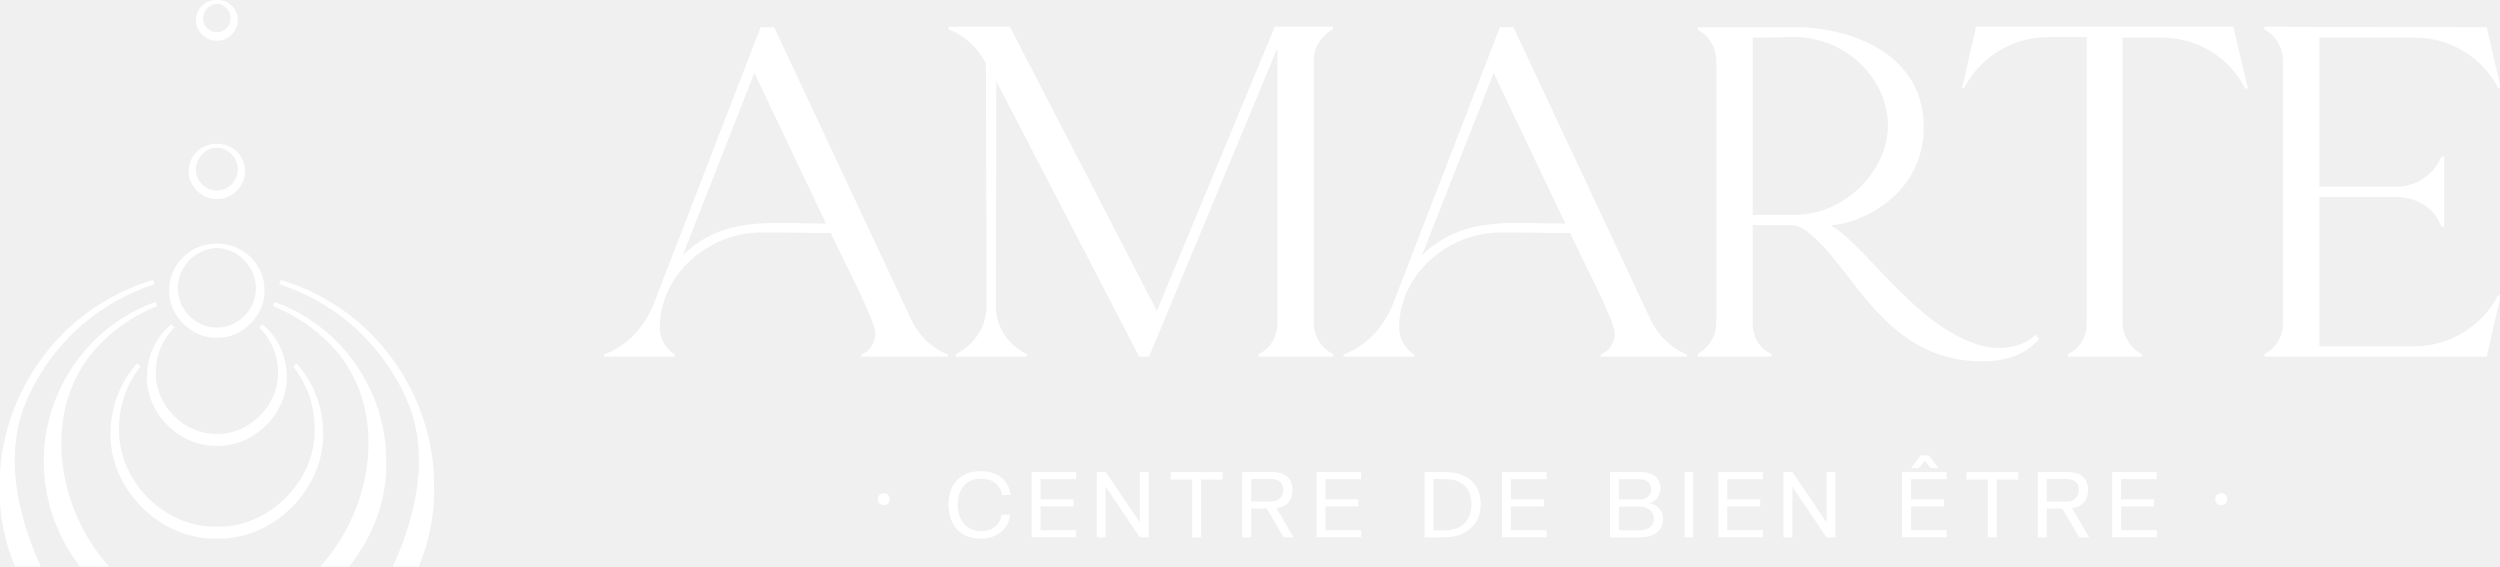
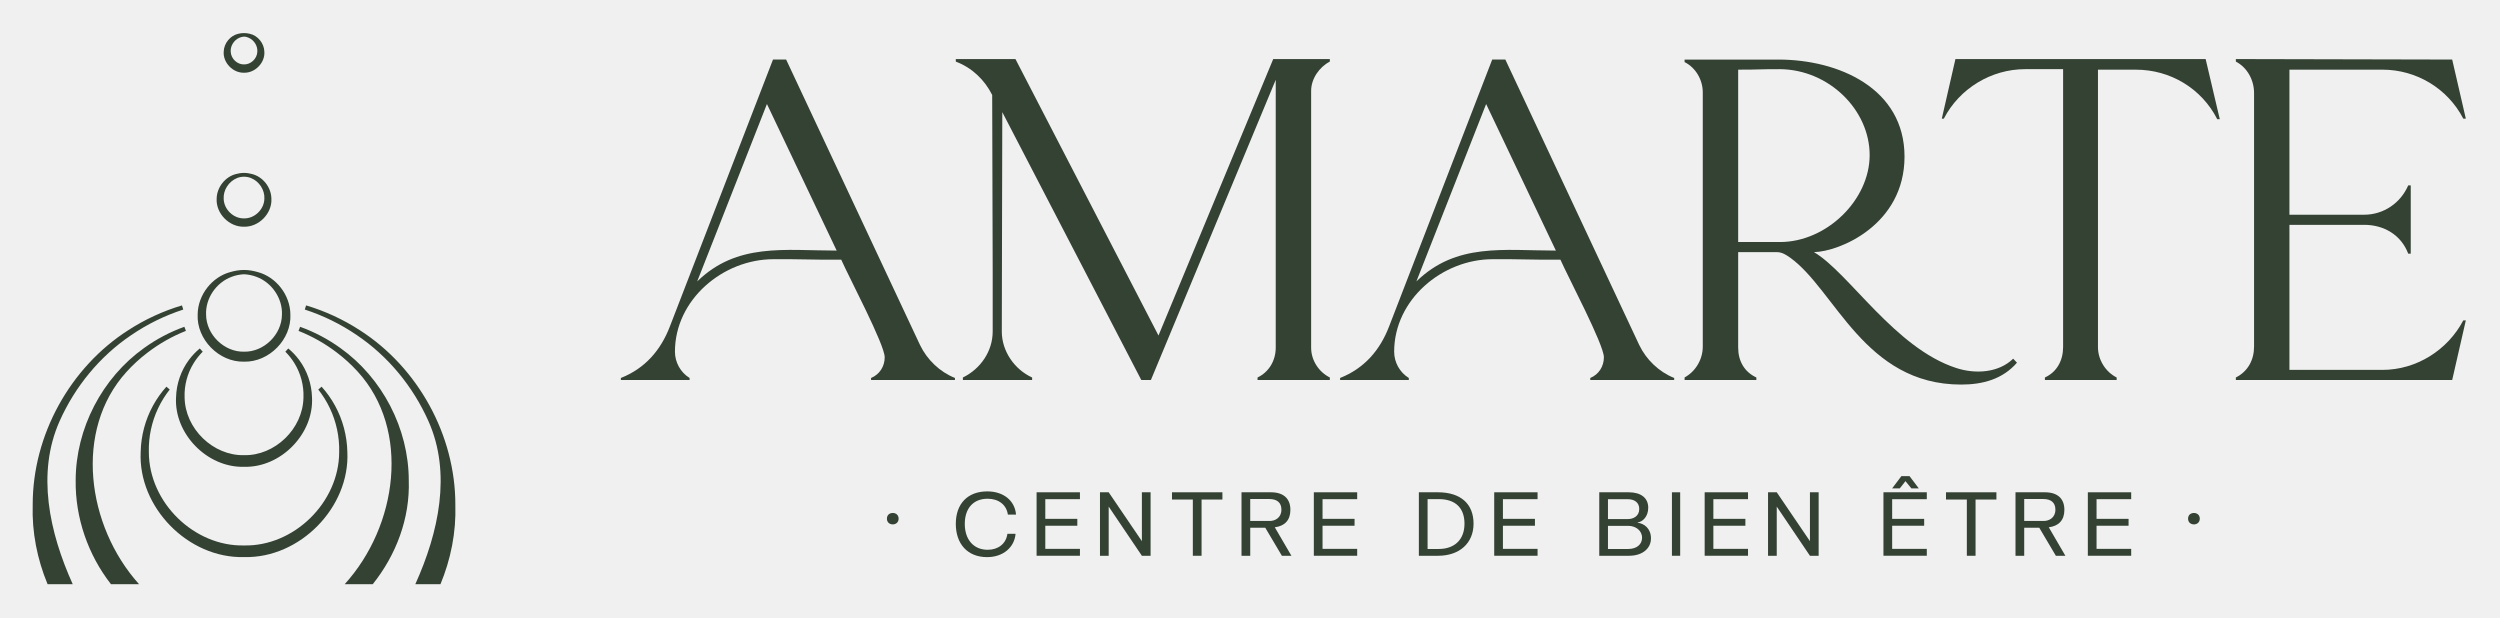
- <svg xmlns="http://www.w3.org/2000/svg" viewBox="0 0 1324 300" role="img">
+ <svg xmlns="http://www.w3.org/2000/svg" viewBox="-18 -18 1361 336" role="img">
  <defs>
    <style>
      .cls-1 {
-         fill: #fff;
+         fill: #344234;
      }
    </style>
  </defs>
  <g transform="scale(0.6135) translate(-315 0)">
    <path class="cls-1" d="M448.27,245.36c-16.34,5.31-31.88,12.95-46.02,22.58-28.05,18.86-50.08,45.84-63.71,76.45-20.55,46.14-9.12,98.62,11.65,144.66h-22.31c-9.17-22.12-13.98-46.01-13.2-70.43-.13-61.8,33.19-121.97,84.75-154.92,14.76-9.58,30.88-17.03,47.7-22.03.38,1.23.77,2.47,1.15,3.7ZM450.62,264.28c-12.22,4.83-23.73,11.37-34.11,19.33-6.76,5.13-13.01,10.88-18.68,17.14-46.75,51.59-35.33,136.53,11.22,188.3h-24.92c-20.4-26.08-31.78-59.12-31.32-92.13.05-46.07,23.57-91.01,60.66-117.41,10.99-7.93,23.08-14.31,35.79-18.87.46,1.21.91,2.42,1.37,3.63ZM551.95,260.65c12.71,4.56,24.8,10.93,35.79,18.87,37.08,26.4,60.6,71.34,60.65,117.41,1.15,33.7-11.22,66.16-31.96,92.13h-24.91c46.95-51.67,58.65-136.91,11.65-188.53-5.61-6.17-11.79-11.84-18.47-16.91-10.38-7.96-21.89-14.5-34.12-19.33.46-1.21.91-2.42,1.37-3.63ZM557.28,241.66c16.82,5,32.93,12.45,47.69,22.03,51.55,32.95,84.87,93.13,84.75,154.92.78,24.42-4.03,48.31-13.2,70.43h-22.31c20.77-46.04,32.2-98.52,11.65-144.66-13.64-30.61-35.66-57.59-63.71-76.45-14.14-9.64-29.68-17.28-46.02-22.58.39-1.23.77-2.47,1.15-3.7ZM571.06,313.8c4.55,5.07,8.54,10.68,11.84,16.7,6.89,12.52,10.7,26.82,10.99,41.26,2.35,48.86-41.92,94.51-91.7,93.24-49.77,1.26-94.05-44.38-91.7-93.24.29-14.44,4.1-28.74,10.99-41.26,3.3-6.02,7.29-11.63,11.84-16.7.99.83,1.98,1.66,2.96,2.5-4.04,5.12-7.49,10.68-10.26,16.53-5.8,12.18-8.61,25.62-8.28,38.94.07,44.96,40.4,83.93,84.45,82.9,44.05,1.02,84.37-37.94,84.45-82.9.33-13.32-2.49-26.76-8.29-38.94-2.78-5.85-6.23-11.4-10.26-16.53.99-.84,1.98-1.67,2.96-2.5ZM541.46,279.87c3.62,2.99,6.89,6.44,9.7,10.25,6.98,9.41,11.05,21.13,11.36,33.08,1.82,32.15-27.36,62.55-60.32,61.7-32.96.84-62.14-29.55-60.32-61.7.32-11.95,4.38-23.67,11.36-33.08,2.82-3.81,6.09-7.26,9.71-10.25.87.96,1.74,1.91,2.6,2.87-3.1,3.1-5.81,6.55-8.08,10.24-5.62,9.12-8.38,19.76-8,30.22.36,28.07,25.48,51.98,52.74,51.36,27.26.62,52.38-23.29,52.74-51.36.37-10.46-2.39-21.09-8-30.22-2.26-3.69-4.98-7.14-8.08-10.24.87-.96,1.73-1.91,2.6-2.87ZM502.2,210.21c4.35,0,8.24.77,12.24,1.89,16.15,4.3,28.79,20.26,28.9,37.66,1.05,21.92-18.81,42.39-41.14,41.83-22.33.56-42.19-19.91-41.14-41.83.12-17.41,12.76-33.36,28.91-37.66,3.99-1.13,7.88-1.89,12.24-1.89ZM502.2,214.02c-3.75.18-7.43.94-10.89,2.24-13.97,5.09-23.36,19.32-22.78,33.5.09,17.92,16.15,33.37,33.66,32.97,17.51.41,33.58-15.05,33.66-32.97.58-14.18-8.81-28.41-22.77-33.5-3.45-1.3-7.13-2.06-10.89-2.24ZM502.2,124.08c2.44,0,4.77.4,7.11,1.01,9.43,2.33,17.03,11.6,17.18,21.88.75,12.95-11,25.21-24.29,24.87-13.29.34-25.04-11.92-24.29-24.87.16-10.28,7.75-19.55,17.18-21.88,2.34-.61,4.67-1.01,7.11-1.01ZM502.2,127.47c-1.86,0-4.1.34-5.98,1.1-7.62,2.99-12.5,10.81-12.08,18.41.2,9.61,8.79,17.69,18.06,17.48,9.27.21,17.86-7.87,18.06-17.48.42-7.6-4.46-15.43-12.08-18.41-1.89-.76-4.12-1.1-5.98-1.1ZM502.2,0c1.84.02,3.46.24,5.18.65,6.92,1.54,12.67,8.29,12.87,15.93.67,9.62-8.09,18.88-18.04,18.62-9.96.26-18.71-9-18.05-18.62.2-7.65,5.95-14.39,12.87-15.93,1.71-.41,3.34-.65,5.18-.65ZM502.2,3.17c-1.32,0-2.79.4-4.05.95-5.1,2.21-8.14,7.51-7.76,12.47.28,6.28,5.87,11.37,11.81,11.24,5.94.13,11.53-4.96,11.81-11.24.38-4.96-2.66-10.26-7.76-12.47-1.26-.55-2.56-.95-4.05-.95Z" />
  </g>
  <g transform="translate(320 14.5) translate(0 -533)">
    <path class="cls-1" d="M879.2,532.65l117.77.27,7.43,32.19h-1.38c-8.53-16.51-25.59-26.69-44.02-26.69h-50.63v78.97h40.72c10.46,0,19.81-6.33,23.94-15.96h1.38v37.15h-1.38c-3.85-10.18-13.21-15.68-23.94-15.68h-40.72v78.97h50.63c18.44,0,35.5-10.73,44.02-26.96h1.38l-7.43,32.47h-117.77v-1.38c6.61-3.3,9.91-9.63,9.91-16.78v-138.13c0-6.88-3.58-13.76-9.91-17.06v-1.38Z" />
    <path class="cls-1" d="M726.55,532.65h136.2l7.7,32.74h-1.38c-8.53-16.78-25.59-26.96-44.3-26.96h-20.64v151.06c0,6.88,4.13,13.48,10.18,16.51v1.38h-39.07v-1.38c6.61-3.02,9.91-9.35,9.91-16.51v-151.34h-20.64c-18.44,0-35.77,10.46-44.3,26.96h-1.1l7.43-32.47Z" />
    <path class="cls-1" d="M608.26,538.43v93.83h22.77c25.32,0,48.81-22.84,48.81-47.33s-22.03-46.5-48.81-46.78c-12.66,0-10.11.27-22.77.27ZM608.26,637.76v52c0,7.15,3.3,13.21,9.9,16.23v1.38h-39.07v-1.38c6.05-3.3,9.9-9.9,9.9-16.78v-138.4c0-6.88-3.85-13.48-9.9-16.51v-1.37h51.11c32.75,0,68.62,15.68,68.62,52.83s-35.43,51.73-49.29,52c19.04,11.19,43.95,52.24,77.52,63.11,10.46,3.39,23.05,2.58,30.92-5.1l2.07,2.18c-7.86,9-18.58,11.91-30.41,11.91-52.62,0-68.54-51.45-93.03-69.06-1.93-1.38-4.4-3.03-7.15-3.03h-21.19Z" />
    <path class="cls-1" d="M527.73,706.27c4.68-1.93,7.43-6.33,7.43-11.28,0-6.88-19.54-43.75-23.66-53.11h-9.35l-18.16-.27h-9.35c-27.52,0-53.66,22.01-53.66,50.35,0,5.78,3.03,11.28,7.98,14.31v1.1h-37.42v-1.1c13.21-5.23,21.74-15.13,26.69-28.07l56.13-145.28h7.15l72.92,155.46c3.85,7.98,10.73,14.58,18.99,17.88v1.1h-45.68v-1.1ZM509.02,636.93l-37.97-79.8-37.97,96.58c21.74-21.19,47.6-16.79,75.94-16.79Z" />
    <path class="cls-1" d="M214.81,532.65l77.87,150.51,62.46-150.51h30.82v1.38c-5.78,3.02-10.18,9.35-10.18,15.96v139.78c0,6.88,4.13,13.21,10.18,16.23v1.38h-39.35v-1.38c6.33-3.02,9.9-9.35,9.9-16.23v-145.83l-67.96,163.44h-5.23l-75.67-145.83c0,39.9-.27,79.52-.27,119.42,0,10.73,6.88,20.64,16.51,25.04v1.38h-37.7v-1.38c9.63-4.68,16.23-14.31,16.23-25.04v-32.19c0-32.19-.27-64.39-.27-96.58-4.13-8.25-11.01-14.86-19.81-18.16v-1.38h32.47Z" />
    <path class="cls-1" d="M136.2,706.27c4.68-1.93,7.43-6.33,7.43-11.28,0-6.88-19.54-43.75-23.66-53.11h-9.36l-18.16-.27h-9.36c-27.52,0-53.65,22.01-53.65,50.35,0,5.78,3.03,11.28,7.98,14.31v1.1H0v-1.1c13.21-5.23,21.73-15.13,26.69-28.07l56.13-145.28h7.15l72.92,155.46c3.85,7.98,10.73,14.58,18.98,17.88v1.1h-45.67v-1.1ZM117.49,636.93l-37.97-79.8-37.97,96.58c21.74-21.19,47.6-16.79,75.94-16.79Z" />
    <path class="cls-1" d="M853.19,782.87c0-2.12,1.53-3.11,3.21-3.11s3.16,1.09,3.16,3.11-1.53,3.11-3.16,3.11-3.21-.99-3.21-3.11Z" />
    <path class="cls-1" d="M798.62,803.06v-34.56h23.6v3.75h-18.86v10.71h17.43v3.75h-17.43v12.59h18.86v3.75h-23.6Z" />
    <path class="cls-1" d="M763.98,772.16v11.95h10.66c2.87,0,6.32-1.73,6.32-6.17,0-3.85-2.42-5.77-6.56-5.77h-10.42ZM763.98,803.06h-4.74v-34.56h16c6.81,0,10.61,3.36,10.61,9.58,0,5.53-3.01,8.79-8.49,9.48l9.03,15.5h-5.18l-9.03-15.25h-8.2v15.25Z" />
    <path class="cls-1" d="M732.75,803.06v-30.61h-11.35v-3.95h27.45v3.95h-11.36v30.61h-4.74Z" />
    <path class="cls-1" d="M687.35,803.06v-34.56h23.6v3.75h-18.86v10.71h17.43v3.75h-17.43v12.59h18.86v3.75h-23.6ZM706.6,766.38h-4.05l-3.21-3.95-3.11,3.95h-4.15l5.03-6.67h4.44l5.04,6.67Z" />
    <path class="cls-1" d="M624.52,803.06v-34.56h4.74l18.07,26.61v-26.61h4.74v34.56h-4.74l-18.07-26.76v26.76h-4.74Z" />
    <path class="cls-1" d="M590.02,803.06v-34.56h23.6v3.75h-18.86v10.71h17.43v3.75h-17.43v12.59h18.86v3.75h-23.6Z" />
    <path class="cls-1" d="M572.2,803.06v-34.56h4.49v34.56h-4.49Z" />
    <path class="cls-1" d="M537.38,786.77v12.59h11.01c4.79,0,7.55-2.62,7.55-6.12,0-3.9-3.46-6.47-7.5-6.47h-11.06ZM537.38,772.26v10.81h10.96c2.71,0,6.07-1.48,6.07-5.48,0-3.35-2.37-5.33-6.32-5.33h-10.71ZM548.83,803.06h-16.19v-34.56h16.05c6.61,0,10.61,3.06,10.61,8.39,0,4.79-2.96,7.65-5.77,8.05v.15c3.41.35,7.26,3.01,7.26,8.49s-4.59,9.48-11.95,9.48Z" />
    <path class="cls-1" d="M475.45,803.06v-34.56h23.6v3.75h-18.86v10.71h17.43v3.75h-17.43v12.59h18.86v3.75h-23.6Z" />
    <path class="cls-1" d="M444.9,803.06h-10.47v-34.56h10.37c12.54,0,19.4,6.42,19.4,17.08s-7.7,17.48-19.3,17.48ZM439.18,772.21v27.15h6.07c8.54,0,14.02-5.03,14.02-13.77s-5.14-13.38-14.02-13.38h-6.07Z" />
    <path class="cls-1" d="M377.25,803.06v-34.56h23.6v3.75h-18.86v10.71h17.43v3.75h-17.43v12.59h18.86v3.75h-23.6Z" />
    <path class="cls-1" d="M342.62,772.16v11.95h10.66c2.86,0,6.32-1.73,6.32-6.17,0-3.85-2.42-5.77-6.57-5.77h-10.42ZM342.62,803.06h-4.74v-34.56h16c6.81,0,10.61,3.36,10.61,9.58,0,5.53-3.01,8.79-8.49,9.48l9.04,15.5h-5.18l-9.04-15.25h-8.19v15.25Z" />
    <path class="cls-1" d="M311.38,803.06v-30.61h-11.35v-3.95h27.45v3.95h-11.35v30.61h-4.74Z" />
    <path class="cls-1" d="M260.83,803.06v-34.56h4.74l18.07,26.61v-26.61h4.74v34.56h-4.74l-18.07-26.76v26.76h-4.74Z" />
    <path class="cls-1" d="M226.32,803.06v-34.56h23.6v3.75h-18.86v10.71h17.43v3.75h-17.43v12.59h18.86v3.75h-23.6Z" />
    <path class="cls-1" d="M199.37,803.8c-10.66,0-17.03-7.21-17.03-18.12s6.42-17.67,17.13-17.67c8.93,0,15.06,5.13,15.65,12.64h-4.44c-.74-5.38-5.08-8.64-11.01-8.64-7.9,0-12.44,5.33-12.44,13.72s4.69,14.07,12.49,14.07c5.63,0,9.97-3.21,10.71-8.69h4.44c-.59,7.26-6.66,12.69-15.5,12.69Z" />
    <path class="cls-1" d="M144.84,782.87c0-2.12,1.53-3.11,3.21-3.11s3.16,1.09,3.16,3.11-1.53,3.11-3.16,3.11-3.21-.99-3.21-3.11Z" />
  </g>
</svg>
